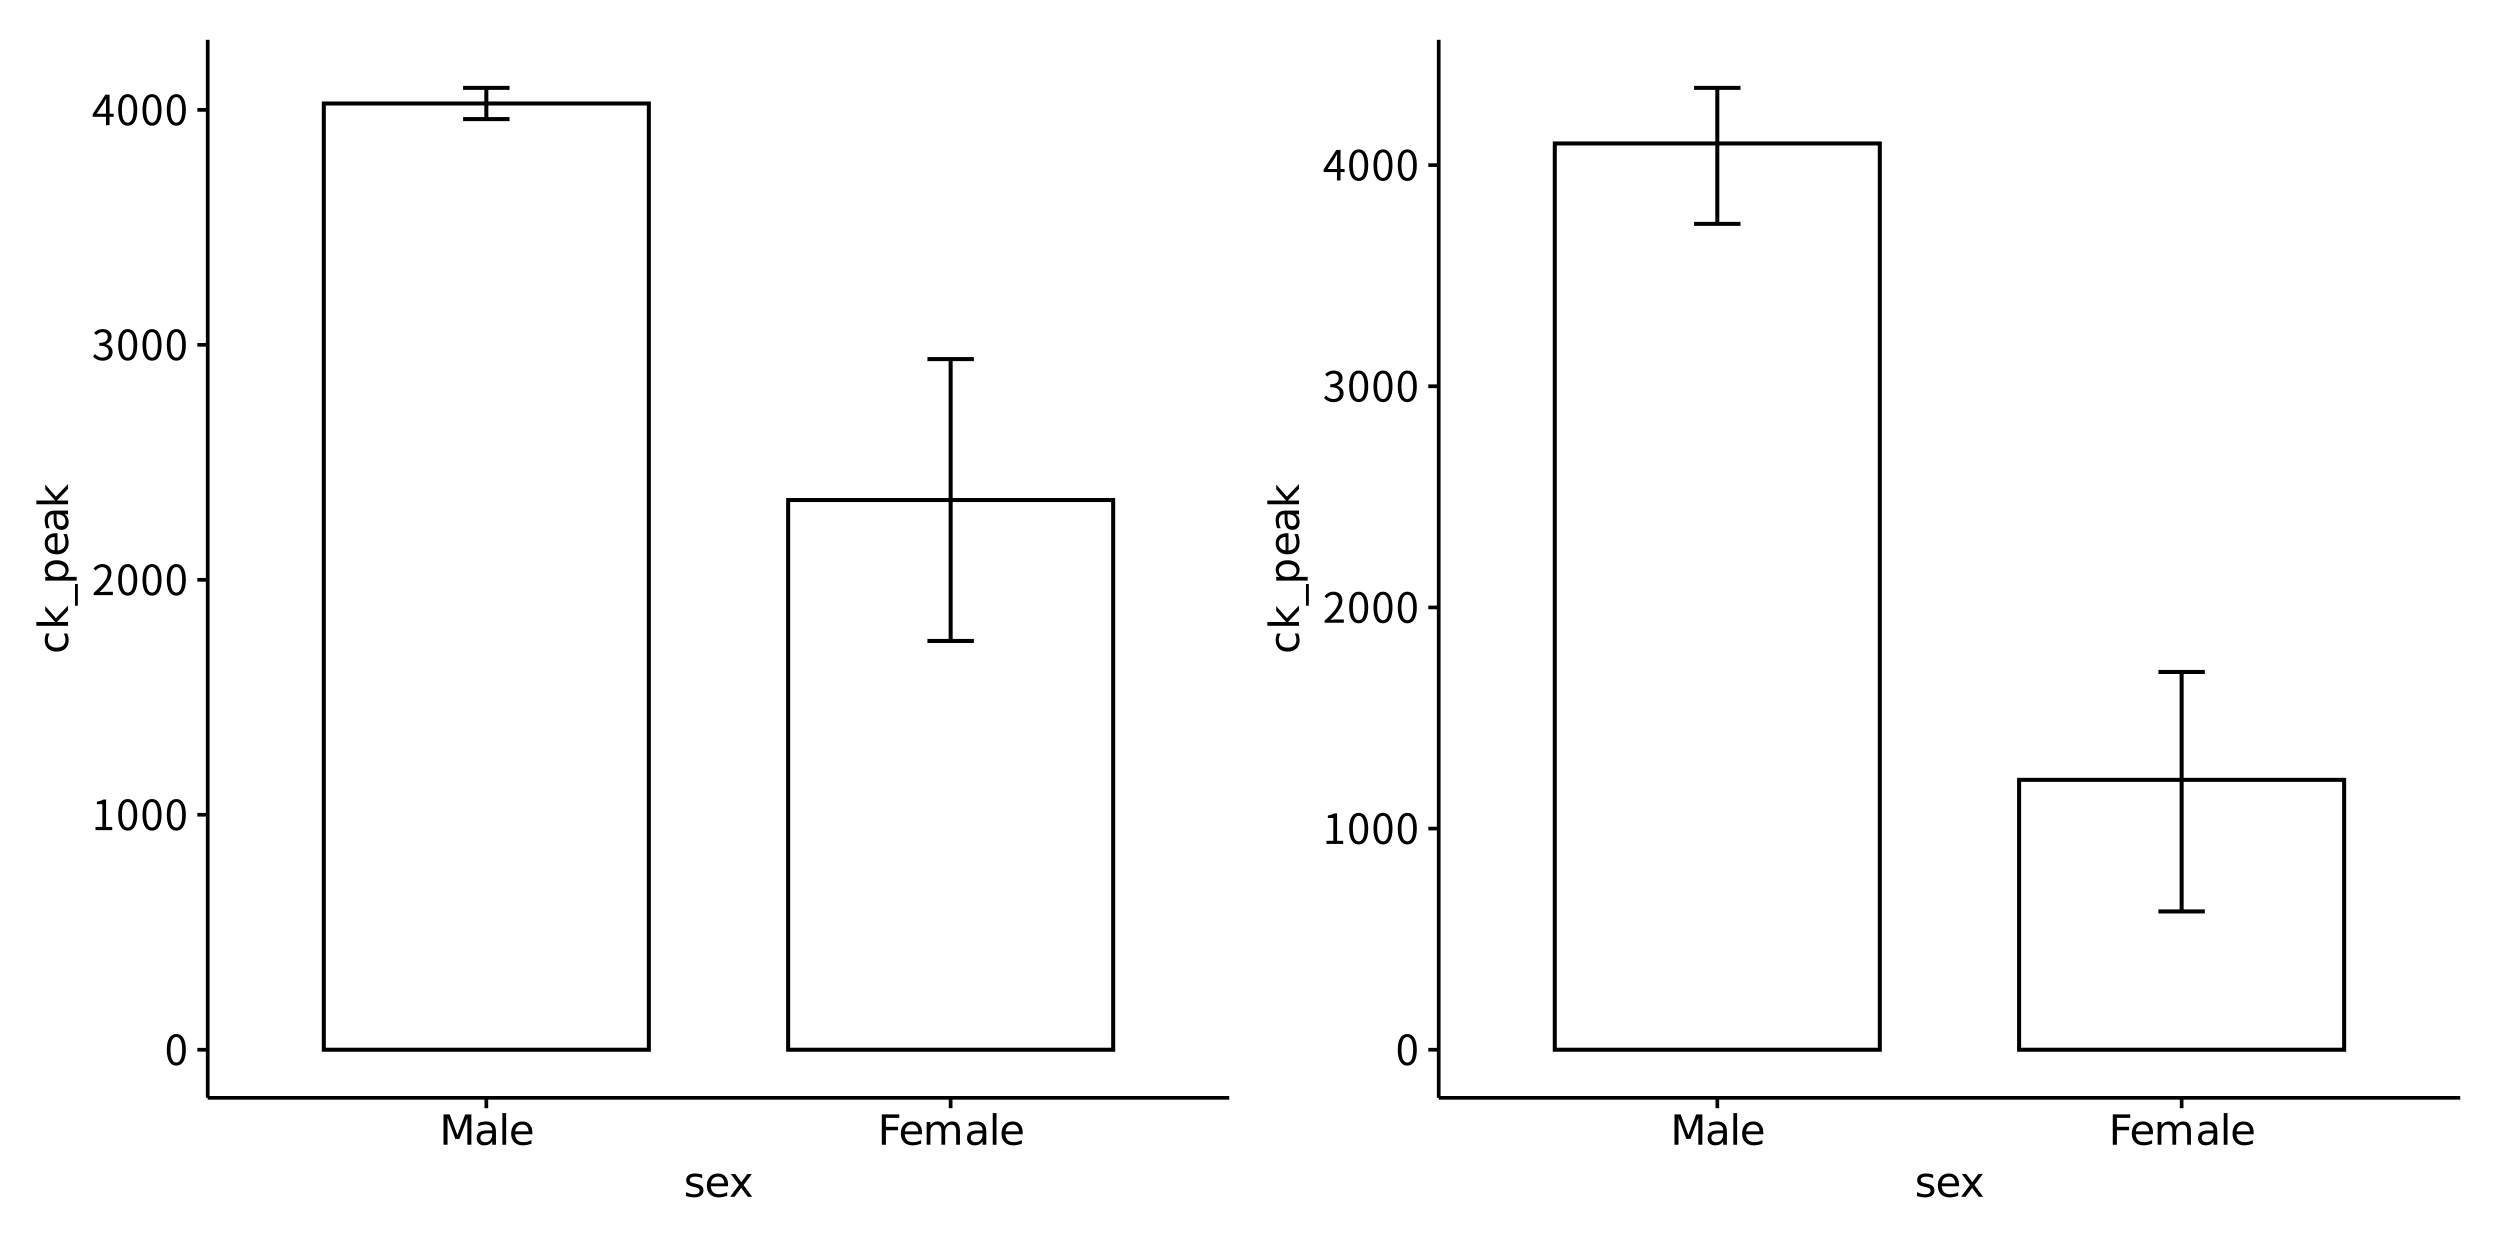
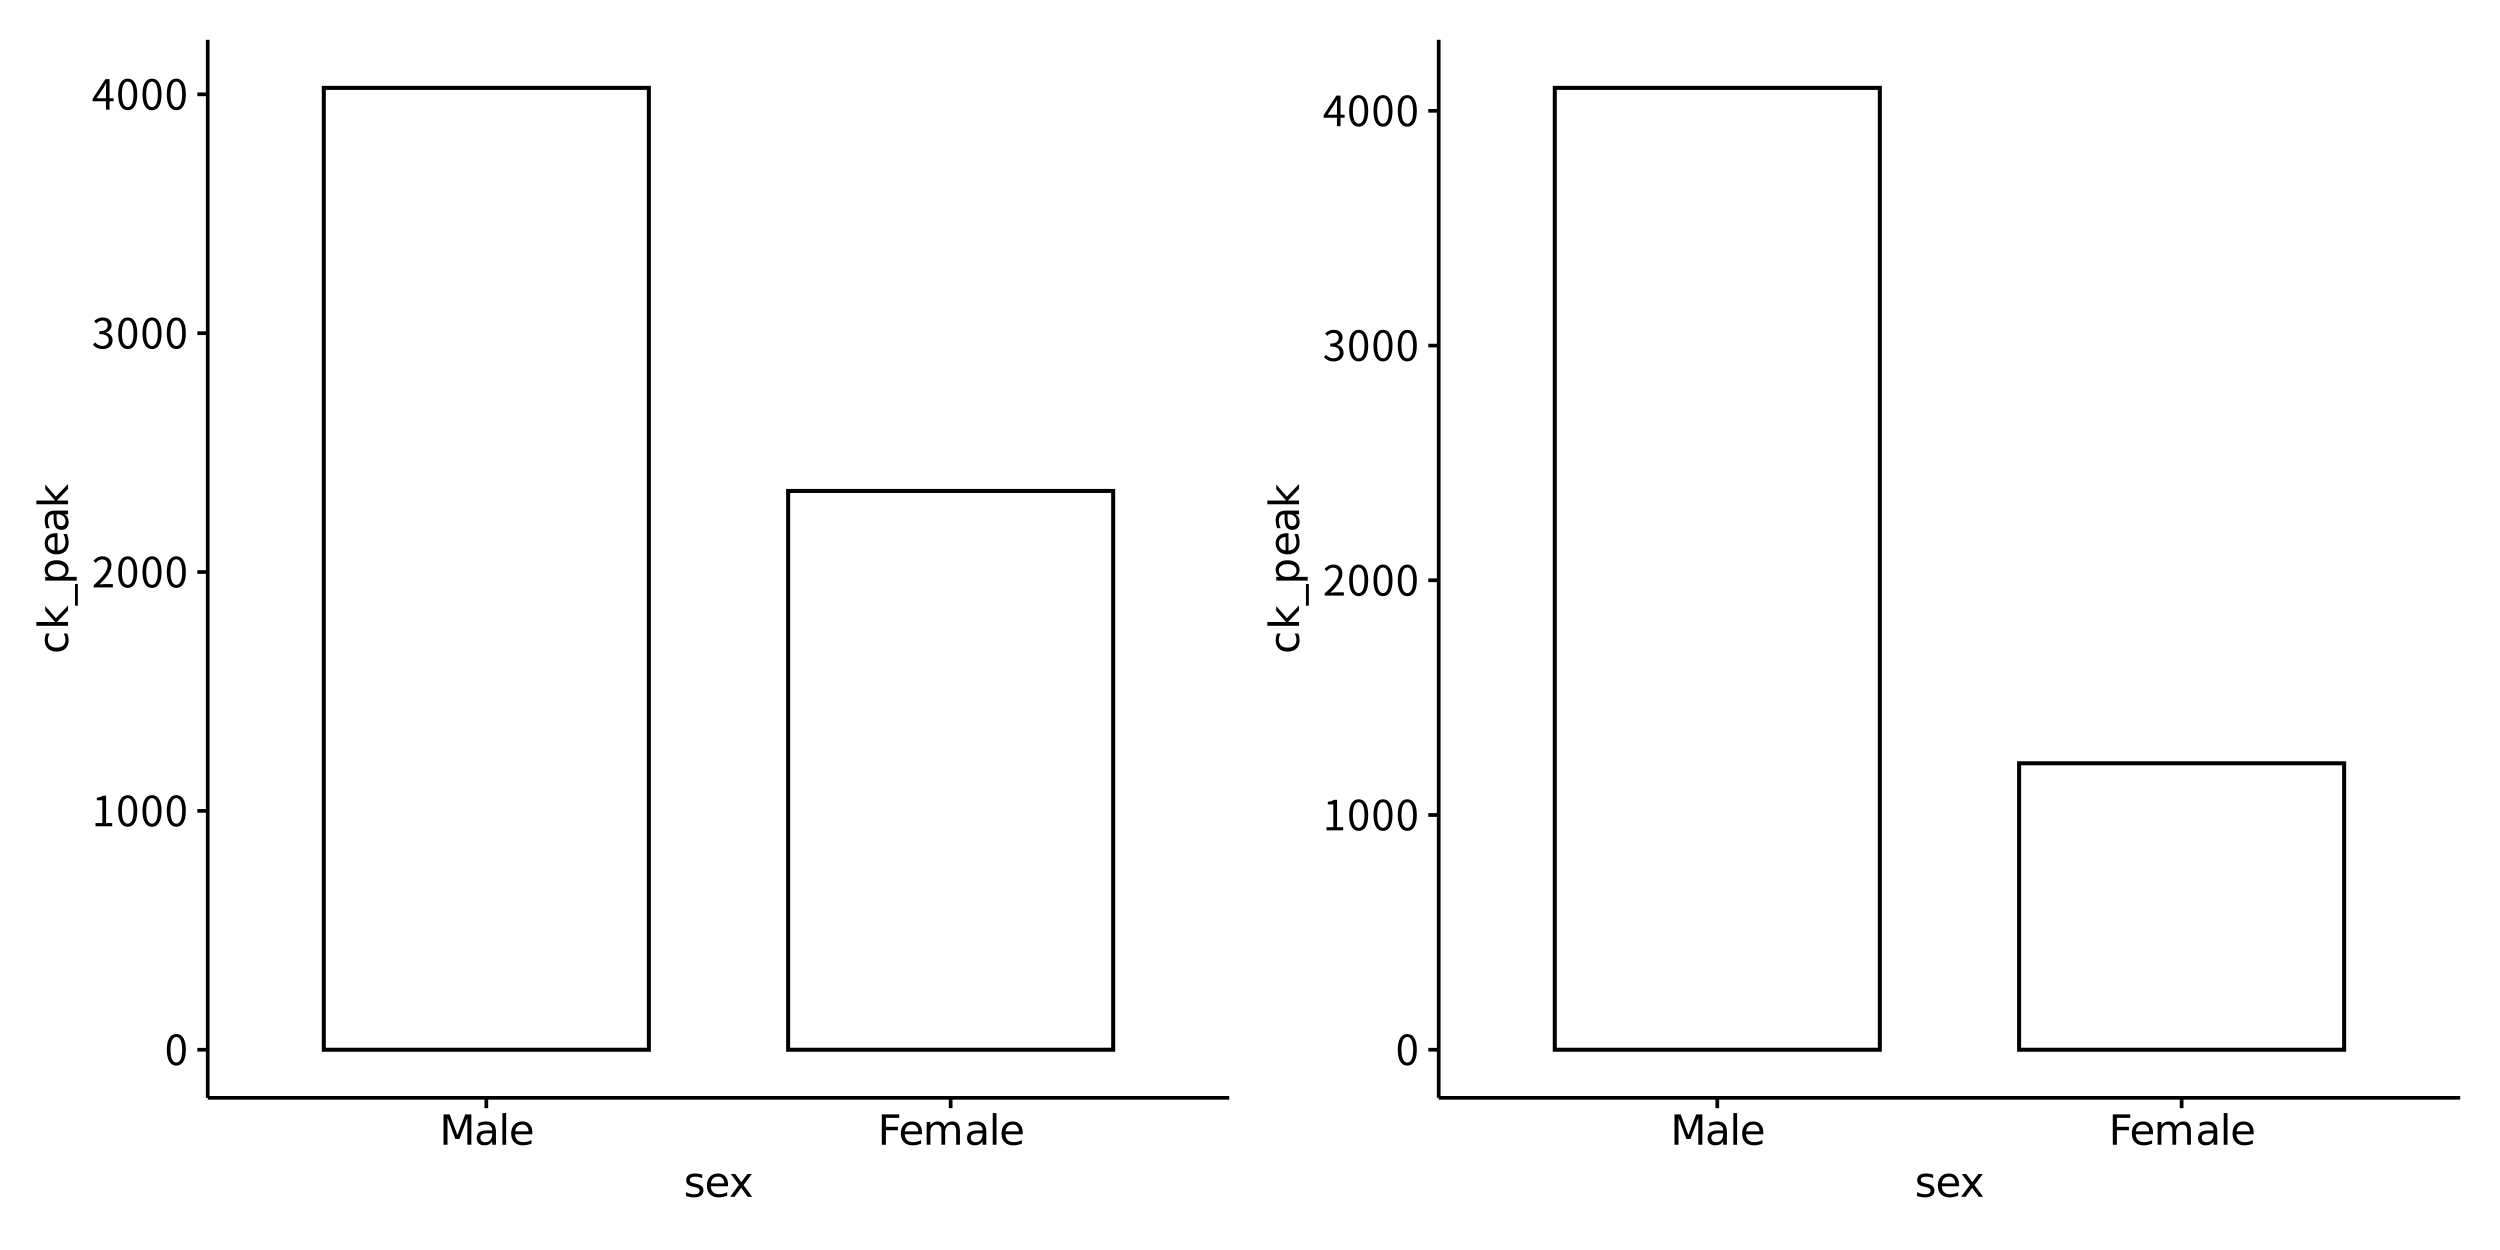
<svg xmlns="http://www.w3.org/2000/svg" xmlns:xlink="http://www.w3.org/1999/xlink" width="720pt" height="360pt" viewBox="0 0 720 360">
  <defs>
    <g>
      <g id="glyph-0-0">
        <path d="M 3.344 0.156 C 5 0.156 6.078 -1.359 6.078 -4.422 C 6.078 -7.469 5 -8.953 3.344 -8.953 C 1.656 -8.953 0.594 -7.469 0.594 -4.422 C 0.594 -1.359 1.656 0.156 3.344 0.156 Z M 3.344 -0.734 C 2.344 -0.734 1.656 -1.844 1.656 -4.422 C 1.656 -7 2.344 -8.094 3.344 -8.094 C 4.328 -8.094 5.016 -7 5.016 -4.422 C 5.016 -1.844 4.328 -0.734 3.344 -0.734 Z M 3.344 -0.734 " />
      </g>
      <g id="glyph-0-1">
        <path d="M 1.062 0 L 5.875 0 L 5.875 -0.906 L 4.109 -0.906 L 4.109 -8.797 L 3.281 -8.797 C 2.797 -8.516 2.234 -8.312 1.453 -8.172 L 1.453 -7.469 L 3.031 -7.469 L 3.031 -0.906 L 1.062 -0.906 Z M 1.062 0 " />
      </g>
      <g id="glyph-0-2">
        <path d="M 0.531 0 L 6.062 0 L 6.062 -0.953 L 3.625 -0.953 C 3.188 -0.953 2.641 -0.906 2.188 -0.859 C 4.25 -2.812 5.641 -4.609 5.641 -6.375 C 5.641 -7.938 4.641 -8.953 3.078 -8.953 C 1.953 -8.953 1.188 -8.453 0.484 -7.672 L 1.109 -7.047 C 1.609 -7.625 2.219 -8.062 2.938 -8.062 C 4.031 -8.062 4.562 -7.328 4.562 -6.328 C 4.562 -4.812 3.281 -3.062 0.531 -0.641 Z M 0.531 0 " />
      </g>
      <g id="glyph-0-3">
        <path d="M 3.156 0.156 C 4.734 0.156 5.984 -0.781 5.984 -2.359 C 5.984 -3.562 5.156 -4.328 4.125 -4.578 L 4.125 -4.641 C 5.062 -4.969 5.688 -5.688 5.688 -6.75 C 5.688 -8.141 4.609 -8.953 3.125 -8.953 C 2.109 -8.953 1.328 -8.516 0.672 -7.906 L 1.266 -7.219 C 1.766 -7.719 2.375 -8.062 3.078 -8.062 C 4.016 -8.062 4.578 -7.516 4.578 -6.672 C 4.578 -5.719 3.953 -4.984 2.141 -4.984 L 2.141 -4.156 C 4.172 -4.156 4.875 -3.453 4.875 -2.391 C 4.875 -1.375 4.141 -0.75 3.078 -0.75 C 2.094 -0.75 1.422 -1.234 0.906 -1.766 L 0.344 -1.062 C 0.922 -0.422 1.781 0.156 3.156 0.156 Z M 3.156 0.156 " />
      </g>
      <g id="glyph-0-4">
        <path d="M 4.078 0 L 5.109 0 L 5.109 -2.422 L 6.281 -2.422 L 6.281 -3.297 L 5.109 -3.297 L 5.109 -8.797 L 3.906 -8.797 L 0.234 -3.141 L 0.234 -2.422 L 4.078 -2.422 Z M 4.078 -3.297 L 1.375 -3.297 L 3.391 -6.297 C 3.641 -6.734 3.875 -7.172 4.094 -7.594 L 4.141 -7.594 C 4.109 -7.156 4.078 -6.438 4.078 -6 Z M 4.078 -3.297 " />
      </g>
      <g id="glyph-1-0">
        <path d="M 1.172 -8.75 L 2.938 -8.75 L 5.172 -2.797 L 7.422 -8.75 L 9.188 -8.75 L 9.188 0 L 8.031 0 L 8.031 -7.688 L 5.766 -1.688 L 4.578 -1.688 L 2.328 -7.688 L 2.328 0 L 1.172 0 Z M 1.172 -8.75 " />
      </g>
      <g id="glyph-1-1">
        <path d="M 4.109 -3.297 C 3.242 -3.297 2.641 -3.195 2.297 -3 C 1.961 -2.801 1.797 -2.461 1.797 -1.984 C 1.797 -1.598 1.922 -1.289 2.172 -1.062 C 2.43 -0.844 2.773 -0.734 3.203 -0.734 C 3.805 -0.734 4.285 -0.941 4.641 -1.359 C 5.004 -1.785 5.188 -2.352 5.188 -3.062 L 5.188 -3.297 Z M 6.266 -3.75 L 6.266 0 L 5.188 0 L 5.188 -1 C 4.938 -0.602 4.629 -0.305 4.266 -0.109 C 3.898 0.078 3.453 0.172 2.922 0.172 C 2.242 0.172 1.707 -0.016 1.312 -0.391 C 0.914 -0.773 0.719 -1.281 0.719 -1.906 C 0.719 -2.645 0.961 -3.203 1.453 -3.578 C 1.953 -3.953 2.691 -4.141 3.672 -4.141 L 5.188 -4.141 L 5.188 -4.25 C 5.188 -4.75 5.02 -5.133 4.688 -5.406 C 4.363 -5.676 3.91 -5.812 3.328 -5.812 C 2.953 -5.812 2.582 -5.766 2.219 -5.672 C 1.863 -5.578 1.523 -5.441 1.203 -5.266 L 1.203 -6.266 C 1.598 -6.422 1.977 -6.535 2.344 -6.609 C 2.719 -6.68 3.082 -6.719 3.438 -6.719 C 4.383 -6.719 5.094 -6.473 5.562 -5.984 C 6.031 -5.492 6.266 -4.75 6.266 -3.75 Z M 6.266 -3.75 " />
      </g>
      <g id="glyph-1-2">
        <path d="M 1.125 -9.125 L 2.203 -9.125 L 2.203 0 L 1.125 0 Z M 1.125 -9.125 " />
      </g>
      <g id="glyph-1-3">
        <path d="M 6.75 -3.547 L 6.75 -3.031 L 1.781 -3.031 C 1.832 -2.281 2.055 -1.711 2.453 -1.328 C 2.859 -0.941 3.414 -0.75 4.125 -0.75 C 4.539 -0.75 4.941 -0.797 5.328 -0.891 C 5.723 -0.992 6.113 -1.148 6.5 -1.359 L 6.5 -0.328 C 6.102 -0.172 5.703 -0.051 5.297 0.031 C 4.891 0.125 4.477 0.172 4.062 0.172 C 3.02 0.172 2.191 -0.129 1.578 -0.734 C 0.961 -1.348 0.656 -2.176 0.656 -3.219 C 0.656 -4.289 0.945 -5.141 1.531 -5.766 C 2.113 -6.398 2.895 -6.719 3.875 -6.719 C 4.758 -6.719 5.457 -6.43 5.969 -5.859 C 6.488 -5.297 6.75 -4.523 6.75 -3.547 Z M 5.672 -3.875 C 5.66 -4.457 5.492 -4.926 5.172 -5.281 C 4.848 -5.633 4.422 -5.812 3.891 -5.812 C 3.285 -5.812 2.801 -5.641 2.438 -5.297 C 2.082 -4.953 1.879 -4.473 1.828 -3.859 Z M 5.672 -3.875 " />
      </g>
      <g id="glyph-1-4">
        <path d="M 1.172 -8.75 L 6.203 -8.75 L 6.203 -7.75 L 2.359 -7.75 L 2.359 -5.172 L 5.828 -5.172 L 5.828 -4.172 L 2.359 -4.172 L 2.359 0 L 1.172 0 Z M 1.172 -8.75 " />
      </g>
      <g id="glyph-1-5">
        <path d="M 6.234 -5.297 C 6.504 -5.785 6.828 -6.145 7.203 -6.375 C 7.578 -6.602 8.02 -6.719 8.531 -6.719 C 9.219 -6.719 9.742 -6.477 10.109 -6 C 10.484 -5.52 10.672 -4.844 10.672 -3.969 L 10.672 0 L 9.594 0 L 9.594 -3.922 C 9.594 -4.555 9.477 -5.023 9.25 -5.328 C 9.031 -5.629 8.691 -5.781 8.234 -5.781 C 7.672 -5.781 7.227 -5.594 6.906 -5.219 C 6.582 -4.852 6.422 -4.348 6.422 -3.703 L 6.422 0 L 5.344 0 L 5.344 -3.922 C 5.344 -4.555 5.227 -5.023 5 -5.328 C 4.781 -5.629 4.438 -5.781 3.969 -5.781 C 3.414 -5.781 2.977 -5.594 2.656 -5.219 C 2.332 -4.852 2.172 -4.348 2.172 -3.703 L 2.172 0 L 1.094 0 L 1.094 -6.562 L 2.172 -6.562 L 2.172 -5.547 C 2.422 -5.941 2.719 -6.234 3.062 -6.422 C 3.406 -6.617 3.812 -6.719 4.281 -6.719 C 4.758 -6.719 5.164 -6.598 5.5 -6.359 C 5.832 -6.117 6.078 -5.766 6.234 -5.297 Z M 6.234 -5.297 " />
      </g>
      <g id="glyph-1-6">
        <path d="M 5.312 -6.375 L 5.312 -5.344 C 5.008 -5.5 4.691 -5.613 4.359 -5.688 C 4.035 -5.77 3.695 -5.812 3.344 -5.812 C 2.812 -5.812 2.41 -5.727 2.141 -5.562 C 1.867 -5.406 1.734 -5.16 1.734 -4.828 C 1.734 -4.578 1.828 -4.379 2.016 -4.234 C 2.211 -4.098 2.602 -3.969 3.188 -3.844 L 3.547 -3.75 C 4.316 -3.594 4.863 -3.363 5.188 -3.062 C 5.508 -2.758 5.672 -2.344 5.672 -1.812 C 5.672 -1.195 5.426 -0.711 4.938 -0.359 C 4.457 -0.004 3.797 0.172 2.953 0.172 C 2.598 0.172 2.227 0.133 1.844 0.062 C 1.469 0 1.07 -0.098 0.656 -0.234 L 0.656 -1.359 C 1.051 -1.148 1.441 -0.992 1.828 -0.891 C 2.211 -0.785 2.598 -0.734 2.984 -0.734 C 3.484 -0.734 3.867 -0.816 4.141 -0.984 C 4.422 -1.16 4.562 -1.41 4.562 -1.734 C 4.562 -2.023 4.461 -2.25 4.266 -2.406 C 4.066 -2.562 3.633 -2.711 2.969 -2.859 L 2.594 -2.938 C 1.926 -3.082 1.441 -3.301 1.141 -3.594 C 0.848 -3.883 0.703 -4.281 0.703 -4.781 C 0.703 -5.406 0.922 -5.883 1.359 -6.219 C 1.797 -6.551 2.414 -6.719 3.219 -6.719 C 3.613 -6.719 3.988 -6.688 4.344 -6.625 C 4.695 -6.57 5.02 -6.488 5.312 -6.375 Z M 5.312 -6.375 " />
      </g>
      <g id="glyph-1-7">
        <path d="M 6.594 -6.562 L 4.219 -3.375 L 6.703 0 L 5.438 0 L 3.531 -2.578 L 1.625 0 L 0.344 0 L 2.891 -3.438 L 0.562 -6.562 L 1.828 -6.562 L 3.578 -4.219 L 5.312 -6.562 Z M 6.594 -6.562 " />
      </g>
      <g id="glyph-2-0">
        <path d="M -6.312 -5.859 L -5.297 -5.859 C -5.473 -5.547 -5.602 -5.238 -5.688 -4.938 C -5.77 -4.633 -5.812 -4.328 -5.812 -4.016 C -5.812 -3.305 -5.586 -2.758 -5.141 -2.375 C -4.703 -1.988 -4.082 -1.797 -3.281 -1.797 C -2.477 -1.797 -1.852 -1.988 -1.406 -2.375 C -0.969 -2.758 -0.75 -3.305 -0.75 -4.016 C -0.75 -4.328 -0.789 -4.633 -0.875 -4.938 C -0.957 -5.238 -1.082 -5.547 -1.25 -5.859 L -0.25 -5.859 C -0.113 -5.555 -0.008 -5.242 0.062 -4.922 C 0.133 -4.598 0.172 -4.254 0.172 -3.891 C 0.172 -2.898 -0.133 -2.113 -0.75 -1.531 C -1.375 -0.945 -2.219 -0.656 -3.281 -0.656 C -4.344 -0.656 -5.18 -0.945 -5.797 -1.531 C -6.41 -2.125 -6.719 -2.938 -6.719 -3.969 C -6.719 -4.289 -6.68 -4.609 -6.609 -4.922 C -6.547 -5.242 -6.445 -5.555 -6.312 -5.859 Z M -6.312 -5.859 " />
      </g>
      <g id="glyph-2-1">
        <path d="M -9.125 -1.094 L -9.125 -2.172 L -3.734 -2.172 L -6.562 -5.391 L -6.562 -6.766 L -3.5 -3.281 L 0 -6.922 L 0 -5.516 L -3.203 -2.172 L 0 -2.172 L 0 -1.094 Z M -9.125 -1.094 " />
      </g>
      <g id="glyph-2-2">
        <path d="M 2 -6.125 L 2.828 -6.125 L 2.828 0.125 L 2 0.125 Z M 2 -6.125 " />
      </g>
      <g id="glyph-2-3">
        <path d="M -0.984 -2.172 L 2.5 -2.172 L 2.5 -1.094 L -6.562 -1.094 L -6.562 -2.172 L -5.562 -2.172 C -5.957 -2.398 -6.25 -2.688 -6.438 -3.031 C -6.625 -3.375 -6.719 -3.785 -6.719 -4.266 C -6.719 -5.066 -6.398 -5.719 -5.766 -6.219 C -5.141 -6.719 -4.312 -6.969 -3.281 -6.969 C -2.25 -6.969 -1.414 -6.719 -0.781 -6.219 C -0.145 -5.719 0.172 -5.066 0.172 -4.266 C 0.172 -3.785 0.078 -3.375 -0.109 -3.031 C -0.305 -2.688 -0.598 -2.398 -0.984 -2.172 Z M -3.281 -5.844 C -4.07 -5.844 -4.691 -5.676 -5.141 -5.344 C -5.586 -5.02 -5.812 -4.578 -5.812 -4.016 C -5.812 -3.441 -5.586 -2.988 -5.141 -2.656 C -4.691 -2.332 -4.07 -2.172 -3.281 -2.172 C -2.488 -2.172 -1.863 -2.332 -1.406 -2.656 C -0.957 -2.988 -0.734 -3.441 -0.734 -4.016 C -0.734 -4.578 -0.957 -5.02 -1.406 -5.344 C -1.863 -5.676 -2.488 -5.844 -3.281 -5.844 Z M -3.281 -5.844 " />
      </g>
      <g id="glyph-2-4">
        <path d="M -3.547 -6.75 L -3.031 -6.75 L -3.031 -1.781 C -2.281 -1.832 -1.711 -2.055 -1.328 -2.453 C -0.941 -2.859 -0.75 -3.414 -0.75 -4.125 C -0.75 -4.539 -0.797 -4.941 -0.891 -5.328 C -0.992 -5.723 -1.148 -6.113 -1.359 -6.5 L -0.328 -6.5 C -0.172 -6.102 -0.051 -5.703 0.031 -5.297 C 0.125 -4.891 0.172 -4.477 0.172 -4.062 C 0.172 -3.02 -0.129 -2.191 -0.734 -1.578 C -1.348 -0.961 -2.176 -0.656 -3.219 -0.656 C -4.289 -0.656 -5.141 -0.945 -5.766 -1.531 C -6.398 -2.113 -6.719 -2.895 -6.719 -3.875 C -6.719 -4.758 -6.43 -5.457 -5.859 -5.969 C -5.297 -6.488 -4.523 -6.75 -3.547 -6.75 Z M -3.875 -5.672 C -4.457 -5.66 -4.926 -5.492 -5.281 -5.172 C -5.633 -4.848 -5.812 -4.422 -5.812 -3.891 C -5.812 -3.285 -5.641 -2.801 -5.297 -2.438 C -4.953 -2.082 -4.473 -1.879 -3.859 -1.828 Z M -3.875 -5.672 " />
      </g>
      <g id="glyph-2-5">
        <path d="M -3.297 -4.109 C -3.297 -3.242 -3.195 -2.641 -3 -2.297 C -2.801 -1.961 -2.461 -1.797 -1.984 -1.797 C -1.598 -1.797 -1.289 -1.922 -1.062 -2.172 C -0.844 -2.43 -0.734 -2.773 -0.734 -3.203 C -0.734 -3.805 -0.941 -4.285 -1.359 -4.641 C -1.785 -5.004 -2.352 -5.188 -3.062 -5.188 L -3.297 -5.188 Z M -3.75 -6.266 L 0 -6.266 L 0 -5.188 L -1 -5.188 C -0.602 -4.938 -0.305 -4.629 -0.109 -4.266 C 0.078 -3.898 0.172 -3.453 0.172 -2.922 C 0.172 -2.242 -0.016 -1.707 -0.391 -1.312 C -0.773 -0.914 -1.281 -0.719 -1.906 -0.719 C -2.645 -0.719 -3.203 -0.961 -3.578 -1.453 C -3.953 -1.953 -4.141 -2.691 -4.141 -3.672 L -4.141 -5.188 L -4.25 -5.188 C -4.75 -5.188 -5.133 -5.02 -5.406 -4.688 C -5.676 -4.363 -5.812 -3.91 -5.812 -3.328 C -5.812 -2.953 -5.766 -2.582 -5.672 -2.219 C -5.578 -1.863 -5.441 -1.523 -5.266 -1.203 L -6.266 -1.203 C -6.422 -1.598 -6.535 -1.977 -6.609 -2.344 C -6.68 -2.719 -6.719 -3.082 -6.719 -3.438 C -6.719 -4.383 -6.473 -5.094 -5.984 -5.562 C -5.492 -6.031 -4.75 -6.266 -3.75 -6.266 Z M -3.75 -6.266 " />
      </g>
    </g>
    <clipPath id="clip-0">
      <path clip-rule="nonzero" d="M 5.48 5.48 L 360 5.48 L 360 354.523 L 5.48 354.523 Z M 5.48 5.48 " />
    </clipPath>
    <clipPath id="clip-1">
      <path clip-rule="nonzero" d="M 360 5.48 L 714.52 5.48 L 714.52 354.523 L 360 354.523 Z M 360 5.48 " />
    </clipPath>
    <clipPath id="clip-2">
      <path clip-rule="nonzero" d="M 59.824 11.457 L 354.02 11.457 L 354.02 316.176 L 59.824 316.176 Z M 59.824 11.457 " />
    </clipPath>
    <clipPath id="clip-3">
      <path clip-rule="nonzero" d="M 414.348 11.457 L 708.543 11.457 L 708.543 316.176 L 414.348 316.176 Z M 414.348 11.457 " />
    </clipPath>
  </defs>
  <rect x="-72" y="-36" width="864" height="432" fill="rgb(100%, 100%, 100%)" fill-opacity="1" />
  <rect x="-72" y="-36" width="864" height="432" fill="rgb(100%, 100%, 100%)" fill-opacity="1" />
  <path fill="none" stroke-width="1.067" stroke-linecap="round" stroke-linejoin="round" stroke="rgb(100%, 100%, 100%)" stroke-opacity="1" stroke-miterlimit="10" d="M 0 360 L 720 360 L 720 0 L 0 0 Z M 0 360 " />
  <g clip-path="url(#clip-0)">
    <path fill-rule="nonzero" fill="rgb(100%, 100%, 100%)" fill-opacity="1" stroke-width="1.164" stroke-linecap="round" stroke-linejoin="round" stroke="rgb(100%, 100%, 100%)" stroke-opacity="1" stroke-miterlimit="10" d="M 5.48 354.52 L 360 354.52 L 360 5.477 L 5.48 5.477 Z M 5.48 354.52 " />
  </g>
  <g clip-path="url(#clip-1)">
    <path fill-rule="nonzero" fill="rgb(100%, 100%, 100%)" fill-opacity="1" stroke-width="1.164" stroke-linecap="round" stroke-linejoin="round" stroke="rgb(100%, 100%, 100%)" stroke-opacity="1" stroke-miterlimit="10" d="M 360 354.52 L 714.52 354.52 L 714.52 5.477 L 360 5.477 Z M 360 354.52 " />
  </g>
  <g clip-path="url(#clip-2)">
    <path fill-rule="nonzero" fill="rgb(100%, 100%, 100%)" fill-opacity="1" d="M 59.824 316.176 L 354.02 316.176 L 354.02 11.457 L 59.824 11.457 Z M 59.824 316.176 " />
  </g>
-   <path fill-rule="nonzero" fill="rgb(100%, 100%, 100%)" fill-opacity="1" stroke-width="1.164" stroke-linecap="butt" stroke-linejoin="miter" stroke="rgb(0%, 0%, 0%)" stroke-opacity="1" stroke-miterlimit="10" d="M 93.258 302.324 L 186.867 302.324 L 186.867 29.805 L 93.258 29.805 Z M 93.258 302.324 " />
-   <path fill-rule="nonzero" fill="rgb(100%, 100%, 100%)" fill-opacity="1" stroke-width="1.164" stroke-linecap="butt" stroke-linejoin="miter" stroke="rgb(0%, 0%, 0%)" stroke-opacity="1" stroke-miterlimit="10" d="M 226.984 302.324 L 320.594 302.324 L 320.594 144.008 L 226.984 144.008 Z M 226.984 302.324 " />
-   <path fill="none" stroke-width="1.164" stroke-linecap="butt" stroke-linejoin="round" stroke="rgb(0%, 0%, 0%)" stroke-opacity="1" stroke-miterlimit="10" d="M 133.375 25.309 L 146.746 25.309 " />
-   <path fill="none" stroke-width="1.164" stroke-linecap="butt" stroke-linejoin="round" stroke="rgb(0%, 0%, 0%)" stroke-opacity="1" stroke-miterlimit="10" d="M 140.062 25.309 L 140.062 34.301 " />
-   <path fill="none" stroke-width="1.164" stroke-linecap="butt" stroke-linejoin="round" stroke="rgb(0%, 0%, 0%)" stroke-opacity="1" stroke-miterlimit="10" d="M 133.375 34.301 L 146.746 34.301 " />
-   <path fill="none" stroke-width="1.164" stroke-linecap="butt" stroke-linejoin="round" stroke="rgb(0%, 0%, 0%)" stroke-opacity="1" stroke-miterlimit="10" d="M 267.102 103.418 L 280.473 103.418 " />
-   <path fill="none" stroke-width="1.164" stroke-linecap="butt" stroke-linejoin="round" stroke="rgb(0%, 0%, 0%)" stroke-opacity="1" stroke-miterlimit="10" d="M 273.785 103.418 L 273.785 184.598 " />
-   <path fill="none" stroke-width="1.164" stroke-linecap="butt" stroke-linejoin="round" stroke="rgb(0%, 0%, 0%)" stroke-opacity="1" stroke-miterlimit="10" d="M 267.102 184.598 L 280.473 184.598 " />
+   <path fill-rule="nonzero" fill="rgb(100%, 100%, 100%)" fill-opacity="1" stroke-width="1.164" stroke-linecap="butt" stroke-linejoin="miter" stroke="rgb(0%, 0%, 0%)" stroke-opacity="1" stroke-miterlimit="10" d="M 93.258 302.324 L 186.867 302.324 L 186.867 25.309 L 93.258 25.309 Z M 93.258 302.324 " />
+   <path fill-rule="nonzero" fill="rgb(100%, 100%, 100%)" fill-opacity="1" stroke-width="1.164" stroke-linecap="butt" stroke-linejoin="miter" stroke="rgb(0%, 0%, 0%)" stroke-opacity="1" stroke-miterlimit="10" d="M 226.984 302.324 L 320.594 302.324 L 320.594 141.395 L 226.984 141.395 Z M 226.984 302.324 " />
  <path fill="none" stroke-width="1.067" stroke-linecap="butt" stroke-linejoin="round" stroke="rgb(0%, 0%, 0%)" stroke-opacity="1" stroke-miterlimit="10" d="M 59.824 316.176 L 59.824 11.457 " />
  <g fill="rgb(0%, 0%, 0%)" fill-opacity="1">
    <use xlink:href="#glyph-0-0" x="47.445" y="306.744" />
  </g>
  <g fill="rgb(0%, 0%, 0%)" fill-opacity="1">
-     <use xlink:href="#glyph-0-1" x="26.445" y="239.072" />
-     <use xlink:href="#glyph-0-0" x="33.445" y="239.072" />
-     <use xlink:href="#glyph-0-0" x="40.445" y="239.072" />
-     <use xlink:href="#glyph-0-0" x="47.445" y="239.072" />
-   </g>
-   <g fill="rgb(0%, 0%, 0%)" fill-opacity="1">
-     <use xlink:href="#glyph-0-2" x="26.445" y="171.4" />
-     <use xlink:href="#glyph-0-0" x="33.445" y="171.4" />
-     <use xlink:href="#glyph-0-0" x="40.445" y="171.4" />
-     <use xlink:href="#glyph-0-0" x="47.445" y="171.4" />
-   </g>
-   <g fill="rgb(0%, 0%, 0%)" fill-opacity="1">
-     <use xlink:href="#glyph-0-3" x="26.445" y="103.729" />
-     <use xlink:href="#glyph-0-0" x="33.445" y="103.729" />
-     <use xlink:href="#glyph-0-0" x="40.445" y="103.729" />
-     <use xlink:href="#glyph-0-0" x="47.445" y="103.729" />
-   </g>
-   <g fill="rgb(0%, 0%, 0%)" fill-opacity="1">
-     <use xlink:href="#glyph-0-4" x="26.445" y="36.057" />
-     <use xlink:href="#glyph-0-0" x="33.445" y="36.057" />
-     <use xlink:href="#glyph-0-0" x="40.445" y="36.057" />
-     <use xlink:href="#glyph-0-0" x="47.445" y="36.057" />
+     <use xlink:href="#glyph-0-1" x="26.445" y="237.955" />
+     <use xlink:href="#glyph-0-0" x="33.445" y="237.955" />
+     <use xlink:href="#glyph-0-0" x="40.445" y="237.955" />
+     <use xlink:href="#glyph-0-0" x="47.445" y="237.955" />
+   </g>
+   <g fill="rgb(0%, 0%, 0%)" fill-opacity="1">
+     <use xlink:href="#glyph-0-2" x="26.445" y="169.166" />
+     <use xlink:href="#glyph-0-0" x="33.445" y="169.166" />
+     <use xlink:href="#glyph-0-0" x="40.445" y="169.166" />
+     <use xlink:href="#glyph-0-0" x="47.445" y="169.166" />
+   </g>
+   <g fill="rgb(0%, 0%, 0%)" fill-opacity="1">
+     <use xlink:href="#glyph-0-3" x="26.445" y="100.377" />
+     <use xlink:href="#glyph-0-0" x="33.445" y="100.377" />
+     <use xlink:href="#glyph-0-0" x="40.445" y="100.377" />
+     <use xlink:href="#glyph-0-0" x="47.445" y="100.377" />
+   </g>
+   <g fill="rgb(0%, 0%, 0%)" fill-opacity="1">
+     <use xlink:href="#glyph-0-4" x="26.445" y="31.592" />
+     <use xlink:href="#glyph-0-0" x="33.445" y="31.592" />
+     <use xlink:href="#glyph-0-0" x="40.445" y="31.592" />
+     <use xlink:href="#glyph-0-0" x="47.445" y="31.592" />
  </g>
  <path fill="none" stroke-width="1.067" stroke-linecap="butt" stroke-linejoin="round" stroke="rgb(0%, 0%, 0%)" stroke-opacity="1" stroke-miterlimit="10" d="M 56.836 302.324 L 59.824 302.324 " />
-   <path fill="none" stroke-width="1.067" stroke-linecap="butt" stroke-linejoin="round" stroke="rgb(0%, 0%, 0%)" stroke-opacity="1" stroke-miterlimit="10" d="M 56.836 234.652 L 59.824 234.652 " />
-   <path fill="none" stroke-width="1.067" stroke-linecap="butt" stroke-linejoin="round" stroke="rgb(0%, 0%, 0%)" stroke-opacity="1" stroke-miterlimit="10" d="M 56.836 166.98 L 59.824 166.98 " />
-   <path fill="none" stroke-width="1.067" stroke-linecap="butt" stroke-linejoin="round" stroke="rgb(0%, 0%, 0%)" stroke-opacity="1" stroke-miterlimit="10" d="M 56.836 99.309 L 59.824 99.309 " />
-   <path fill="none" stroke-width="1.067" stroke-linecap="butt" stroke-linejoin="round" stroke="rgb(0%, 0%, 0%)" stroke-opacity="1" stroke-miterlimit="10" d="M 56.836 31.637 L 59.824 31.637 " />
+   <path fill="none" stroke-width="1.067" stroke-linecap="butt" stroke-linejoin="round" stroke="rgb(0%, 0%, 0%)" stroke-opacity="1" stroke-miterlimit="10" d="M 56.836 233.535 L 59.824 233.535 " />
+   <path fill="none" stroke-width="1.067" stroke-linecap="butt" stroke-linejoin="round" stroke="rgb(0%, 0%, 0%)" stroke-opacity="1" stroke-miterlimit="10" d="M 56.836 164.746 L 59.824 164.746 " />
+   <path fill="none" stroke-width="1.067" stroke-linecap="butt" stroke-linejoin="round" stroke="rgb(0%, 0%, 0%)" stroke-opacity="1" stroke-miterlimit="10" d="M 56.836 95.957 L 59.824 95.957 " />
+   <path fill="none" stroke-width="1.067" stroke-linecap="butt" stroke-linejoin="round" stroke="rgb(0%, 0%, 0%)" stroke-opacity="1" stroke-miterlimit="10" d="M 56.836 27.172 L 59.824 27.172 " />
  <path fill="none" stroke-width="1.067" stroke-linecap="butt" stroke-linejoin="round" stroke="rgb(0%, 0%, 0%)" stroke-opacity="1" stroke-miterlimit="10" d="M 59.824 316.176 L 354.023 316.176 " />
  <path fill="none" stroke-width="1.067" stroke-linecap="butt" stroke-linejoin="round" stroke="rgb(0%, 0%, 0%)" stroke-opacity="1" stroke-miterlimit="10" d="M 140.062 319.164 L 140.062 316.176 " />
  <path fill="none" stroke-width="1.067" stroke-linecap="butt" stroke-linejoin="round" stroke="rgb(0%, 0%, 0%)" stroke-opacity="1" stroke-miterlimit="10" d="M 273.785 319.164 L 273.785 316.176 " />
  <g fill="rgb(0%, 0%, 0%)" fill-opacity="1">
    <use xlink:href="#glyph-1-0" x="126.562" y="329.693" />
    <use xlink:href="#glyph-1-1" x="136.562" y="329.693" />
    <use xlink:href="#glyph-1-2" x="143.562" y="329.693" />
    <use xlink:href="#glyph-1-3" x="146.562" y="329.693" />
  </g>
  <g fill="rgb(0%, 0%, 0%)" fill-opacity="1">
    <use xlink:href="#glyph-1-4" x="252.785" y="329.693" />
    <use xlink:href="#glyph-1-3" x="258.785" y="329.693" />
    <use xlink:href="#glyph-1-5" x="265.785" y="329.693" />
    <use xlink:href="#glyph-1-1" x="277.785" y="329.693" />
    <use xlink:href="#glyph-1-2" x="284.785" y="329.693" />
    <use xlink:href="#glyph-1-3" x="287.785" y="329.693" />
  </g>
  <g fill="rgb(0%, 0%, 0%)" fill-opacity="1">
    <use xlink:href="#glyph-1-6" x="196.926" y="344.682" />
    <use xlink:href="#glyph-1-3" x="202.926" y="344.682" />
    <use xlink:href="#glyph-1-7" x="209.926" y="344.682" />
  </g>
  <g fill="rgb(0%, 0%, 0%)" fill-opacity="1">
    <use xlink:href="#glyph-2-0" x="19.596" y="188.316" />
    <use xlink:href="#glyph-2-1" x="19.596" y="181.316" />
    <use xlink:href="#glyph-2-2" x="19.596" y="174.316" />
    <use xlink:href="#glyph-2-3" x="19.596" y="168.316" />
    <use xlink:href="#glyph-2-4" x="19.596" y="160.316" />
    <use xlink:href="#glyph-2-5" x="19.596" y="153.316" />
    <use xlink:href="#glyph-2-1" x="19.596" y="146.316" />
  </g>
  <g clip-path="url(#clip-3)">
    <path fill-rule="nonzero" fill="rgb(100%, 100%, 100%)" fill-opacity="1" d="M 414.348 316.176 L 708.543 316.176 L 708.543 11.457 L 414.348 11.457 Z M 414.348 316.176 " />
  </g>
-   <path fill-rule="nonzero" fill="rgb(100%, 100%, 100%)" fill-opacity="1" stroke-width="1.164" stroke-linecap="butt" stroke-linejoin="miter" stroke="rgb(0%, 0%, 0%)" stroke-opacity="1" stroke-miterlimit="10" d="M 447.777 302.324 L 541.387 302.324 L 541.387 41.32 L 447.777 41.32 Z M 447.777 302.324 " />
-   <path fill-rule="nonzero" fill="rgb(100%, 100%, 100%)" fill-opacity="1" stroke-width="1.164" stroke-linecap="butt" stroke-linejoin="miter" stroke="rgb(0%, 0%, 0%)" stroke-opacity="1" stroke-miterlimit="10" d="M 581.504 302.324 L 675.113 302.324 L 675.113 224.594 L 581.504 224.594 Z M 581.504 302.324 " />
-   <path fill="none" stroke-width="1.164" stroke-linecap="butt" stroke-linejoin="round" stroke="rgb(0%, 0%, 0%)" stroke-opacity="1" stroke-miterlimit="10" d="M 487.895 25.309 L 501.27 25.309 " />
-   <path fill="none" stroke-width="1.164" stroke-linecap="butt" stroke-linejoin="round" stroke="rgb(0%, 0%, 0%)" stroke-opacity="1" stroke-miterlimit="10" d="M 494.582 25.309 L 494.582 64.473 " />
-   <path fill="none" stroke-width="1.164" stroke-linecap="butt" stroke-linejoin="round" stroke="rgb(0%, 0%, 0%)" stroke-opacity="1" stroke-miterlimit="10" d="M 487.895 64.473 L 501.27 64.473 " />
-   <path fill="none" stroke-width="1.164" stroke-linecap="butt" stroke-linejoin="round" stroke="rgb(0%, 0%, 0%)" stroke-opacity="1" stroke-miterlimit="10" d="M 621.621 193.523 L 634.992 193.523 " />
-   <path fill="none" stroke-width="1.164" stroke-linecap="butt" stroke-linejoin="round" stroke="rgb(0%, 0%, 0%)" stroke-opacity="1" stroke-miterlimit="10" d="M 628.309 193.523 L 628.309 262.496 " />
-   <path fill="none" stroke-width="1.164" stroke-linecap="butt" stroke-linejoin="round" stroke="rgb(0%, 0%, 0%)" stroke-opacity="1" stroke-miterlimit="10" d="M 621.621 262.496 L 634.992 262.496 " />
+   <path fill-rule="nonzero" fill="rgb(100%, 100%, 100%)" fill-opacity="1" stroke-width="1.164" stroke-linecap="butt" stroke-linejoin="miter" stroke="rgb(0%, 0%, 0%)" stroke-opacity="1" stroke-miterlimit="10" d="M 447.777 302.324 L 541.387 302.324 L 541.387 25.309 L 447.777 25.309 Z M 447.777 302.324 " />
+   <path fill-rule="nonzero" fill="rgb(100%, 100%, 100%)" fill-opacity="1" stroke-width="1.164" stroke-linecap="butt" stroke-linejoin="miter" stroke="rgb(0%, 0%, 0%)" stroke-opacity="1" stroke-miterlimit="10" d="M 581.504 302.324 L 675.113 302.324 L 675.113 219.828 L 581.504 219.828 Z M 581.504 302.324 " />
  <path fill="none" stroke-width="1.067" stroke-linecap="butt" stroke-linejoin="round" stroke="rgb(0%, 0%, 0%)" stroke-opacity="1" stroke-miterlimit="10" d="M 414.348 316.176 L 414.348 11.457 " />
  <g fill="rgb(0%, 0%, 0%)" fill-opacity="1">
    <use xlink:href="#glyph-0-0" x="401.965" y="306.744" />
  </g>
  <g fill="rgb(0%, 0%, 0%)" fill-opacity="1">
-     <use xlink:href="#glyph-0-1" x="380.965" y="243.049" />
-     <use xlink:href="#glyph-0-0" x="387.965" y="243.049" />
-     <use xlink:href="#glyph-0-0" x="394.965" y="243.049" />
-     <use xlink:href="#glyph-0-0" x="401.965" y="243.049" />
-   </g>
-   <g fill="rgb(0%, 0%, 0%)" fill-opacity="1">
-     <use xlink:href="#glyph-0-2" x="380.965" y="179.357" />
-     <use xlink:href="#glyph-0-0" x="387.965" y="179.357" />
-     <use xlink:href="#glyph-0-0" x="394.965" y="179.357" />
-     <use xlink:href="#glyph-0-0" x="401.965" y="179.357" />
-   </g>
-   <g fill="rgb(0%, 0%, 0%)" fill-opacity="1">
-     <use xlink:href="#glyph-0-3" x="380.965" y="115.666" />
-     <use xlink:href="#glyph-0-0" x="387.965" y="115.666" />
-     <use xlink:href="#glyph-0-0" x="394.965" y="115.666" />
-     <use xlink:href="#glyph-0-0" x="401.965" y="115.666" />
-   </g>
-   <g fill="rgb(0%, 0%, 0%)" fill-opacity="1">
-     <use xlink:href="#glyph-0-4" x="380.965" y="51.971" />
-     <use xlink:href="#glyph-0-0" x="387.965" y="51.971" />
-     <use xlink:href="#glyph-0-0" x="394.965" y="51.971" />
-     <use xlink:href="#glyph-0-0" x="401.965" y="51.971" />
+     <use xlink:href="#glyph-0-1" x="380.965" y="239.143" />
+     <use xlink:href="#glyph-0-0" x="387.965" y="239.143" />
+     <use xlink:href="#glyph-0-0" x="394.965" y="239.143" />
+     <use xlink:href="#glyph-0-0" x="401.965" y="239.143" />
+   </g>
+   <g fill="rgb(0%, 0%, 0%)" fill-opacity="1">
+     <use xlink:href="#glyph-0-2" x="380.965" y="171.541" />
+     <use xlink:href="#glyph-0-0" x="387.965" y="171.541" />
+     <use xlink:href="#glyph-0-0" x="394.965" y="171.541" />
+     <use xlink:href="#glyph-0-0" x="401.965" y="171.541" />
+   </g>
+   <g fill="rgb(0%, 0%, 0%)" fill-opacity="1">
+     <use xlink:href="#glyph-0-3" x="380.965" y="103.939" />
+     <use xlink:href="#glyph-0-0" x="387.965" y="103.939" />
+     <use xlink:href="#glyph-0-0" x="394.965" y="103.939" />
+     <use xlink:href="#glyph-0-0" x="401.965" y="103.939" />
+   </g>
+   <g fill="rgb(0%, 0%, 0%)" fill-opacity="1">
+     <use xlink:href="#glyph-0-4" x="380.965" y="36.338" />
+     <use xlink:href="#glyph-0-0" x="387.965" y="36.338" />
+     <use xlink:href="#glyph-0-0" x="394.965" y="36.338" />
+     <use xlink:href="#glyph-0-0" x="401.965" y="36.338" />
  </g>
  <path fill="none" stroke-width="1.067" stroke-linecap="butt" stroke-linejoin="round" stroke="rgb(0%, 0%, 0%)" stroke-opacity="1" stroke-miterlimit="10" d="M 411.355 302.324 L 414.348 302.324 " />
-   <path fill="none" stroke-width="1.067" stroke-linecap="butt" stroke-linejoin="round" stroke="rgb(0%, 0%, 0%)" stroke-opacity="1" stroke-miterlimit="10" d="M 411.355 238.629 L 414.348 238.629 " />
-   <path fill="none" stroke-width="1.067" stroke-linecap="butt" stroke-linejoin="round" stroke="rgb(0%, 0%, 0%)" stroke-opacity="1" stroke-miterlimit="10" d="M 411.355 174.938 L 414.348 174.938 " />
-   <path fill="none" stroke-width="1.067" stroke-linecap="butt" stroke-linejoin="round" stroke="rgb(0%, 0%, 0%)" stroke-opacity="1" stroke-miterlimit="10" d="M 411.355 111.246 L 414.348 111.246 " />
-   <path fill="none" stroke-width="1.067" stroke-linecap="butt" stroke-linejoin="round" stroke="rgb(0%, 0%, 0%)" stroke-opacity="1" stroke-miterlimit="10" d="M 411.355 47.551 L 414.348 47.551 " />
+   <path fill="none" stroke-width="1.067" stroke-linecap="butt" stroke-linejoin="round" stroke="rgb(0%, 0%, 0%)" stroke-opacity="1" stroke-miterlimit="10" d="M 411.355 234.723 L 414.348 234.723 " />
+   <path fill="none" stroke-width="1.067" stroke-linecap="butt" stroke-linejoin="round" stroke="rgb(0%, 0%, 0%)" stroke-opacity="1" stroke-miterlimit="10" d="M 411.355 167.121 L 414.348 167.121 " />
+   <path fill="none" stroke-width="1.067" stroke-linecap="butt" stroke-linejoin="round" stroke="rgb(0%, 0%, 0%)" stroke-opacity="1" stroke-miterlimit="10" d="M 411.355 99.52 L 414.348 99.52 " />
+   <path fill="none" stroke-width="1.067" stroke-linecap="butt" stroke-linejoin="round" stroke="rgb(0%, 0%, 0%)" stroke-opacity="1" stroke-miterlimit="10" d="M 411.355 31.918 L 414.348 31.918 " />
  <path fill="none" stroke-width="1.067" stroke-linecap="butt" stroke-linejoin="round" stroke="rgb(0%, 0%, 0%)" stroke-opacity="1" stroke-miterlimit="10" d="M 414.348 316.176 L 708.543 316.176 " />
  <path fill="none" stroke-width="1.067" stroke-linecap="butt" stroke-linejoin="round" stroke="rgb(0%, 0%, 0%)" stroke-opacity="1" stroke-miterlimit="10" d="M 494.582 319.164 L 494.582 316.176 " />
  <path fill="none" stroke-width="1.067" stroke-linecap="butt" stroke-linejoin="round" stroke="rgb(0%, 0%, 0%)" stroke-opacity="1" stroke-miterlimit="10" d="M 628.309 319.164 L 628.309 316.176 " />
  <g fill="rgb(0%, 0%, 0%)" fill-opacity="1">
    <use xlink:href="#glyph-1-0" x="481.082" y="329.693" />
    <use xlink:href="#glyph-1-1" x="491.082" y="329.693" />
    <use xlink:href="#glyph-1-2" x="498.082" y="329.693" />
    <use xlink:href="#glyph-1-3" x="501.082" y="329.693" />
  </g>
  <g fill="rgb(0%, 0%, 0%)" fill-opacity="1">
    <use xlink:href="#glyph-1-4" x="607.309" y="329.693" />
    <use xlink:href="#glyph-1-3" x="613.309" y="329.693" />
    <use xlink:href="#glyph-1-5" x="620.309" y="329.693" />
    <use xlink:href="#glyph-1-1" x="632.309" y="329.693" />
    <use xlink:href="#glyph-1-2" x="639.309" y="329.693" />
    <use xlink:href="#glyph-1-3" x="642.309" y="329.693" />
  </g>
  <g fill="rgb(0%, 0%, 0%)" fill-opacity="1">
    <use xlink:href="#glyph-1-6" x="551.445" y="344.682" />
    <use xlink:href="#glyph-1-3" x="557.445" y="344.682" />
    <use xlink:href="#glyph-1-7" x="564.445" y="344.682" />
  </g>
  <g fill="rgb(0%, 0%, 0%)" fill-opacity="1">
    <use xlink:href="#glyph-2-0" x="374.115" y="188.316" />
    <use xlink:href="#glyph-2-1" x="374.115" y="181.316" />
    <use xlink:href="#glyph-2-2" x="374.115" y="174.316" />
    <use xlink:href="#glyph-2-3" x="374.115" y="168.316" />
    <use xlink:href="#glyph-2-4" x="374.115" y="160.316" />
    <use xlink:href="#glyph-2-5" x="374.115" y="153.316" />
    <use xlink:href="#glyph-2-1" x="374.115" y="146.316" />
  </g>
</svg>
